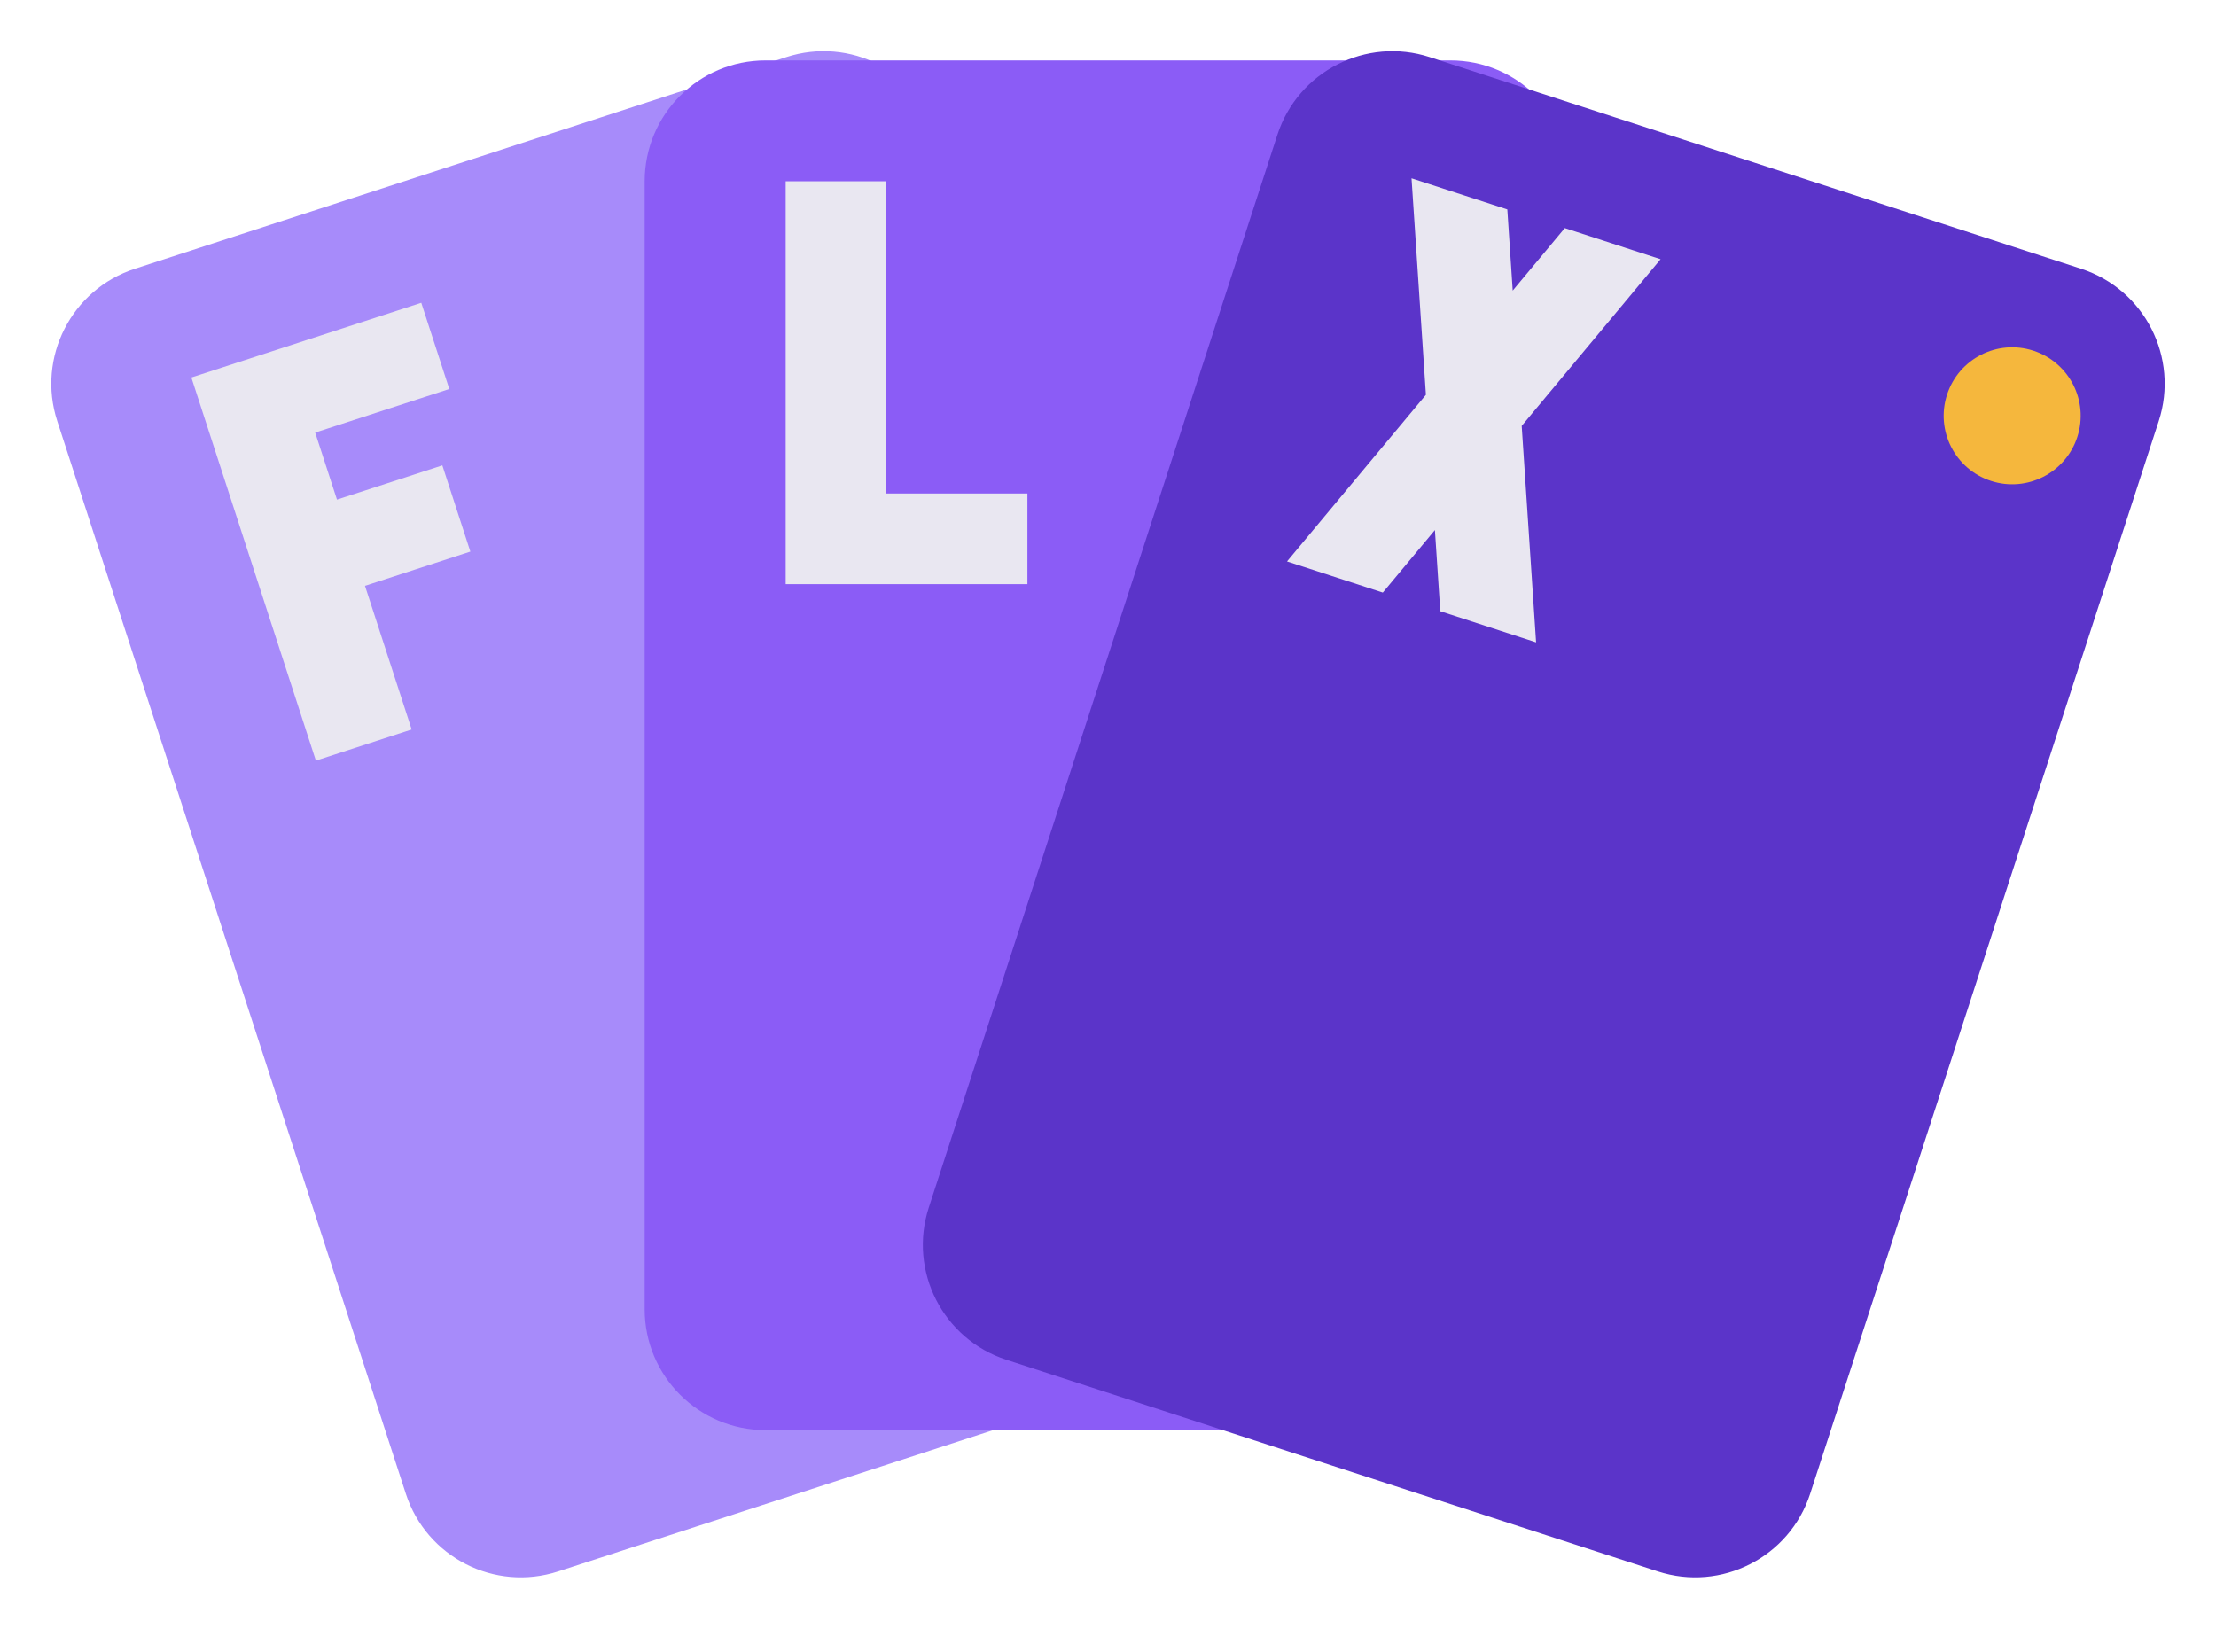
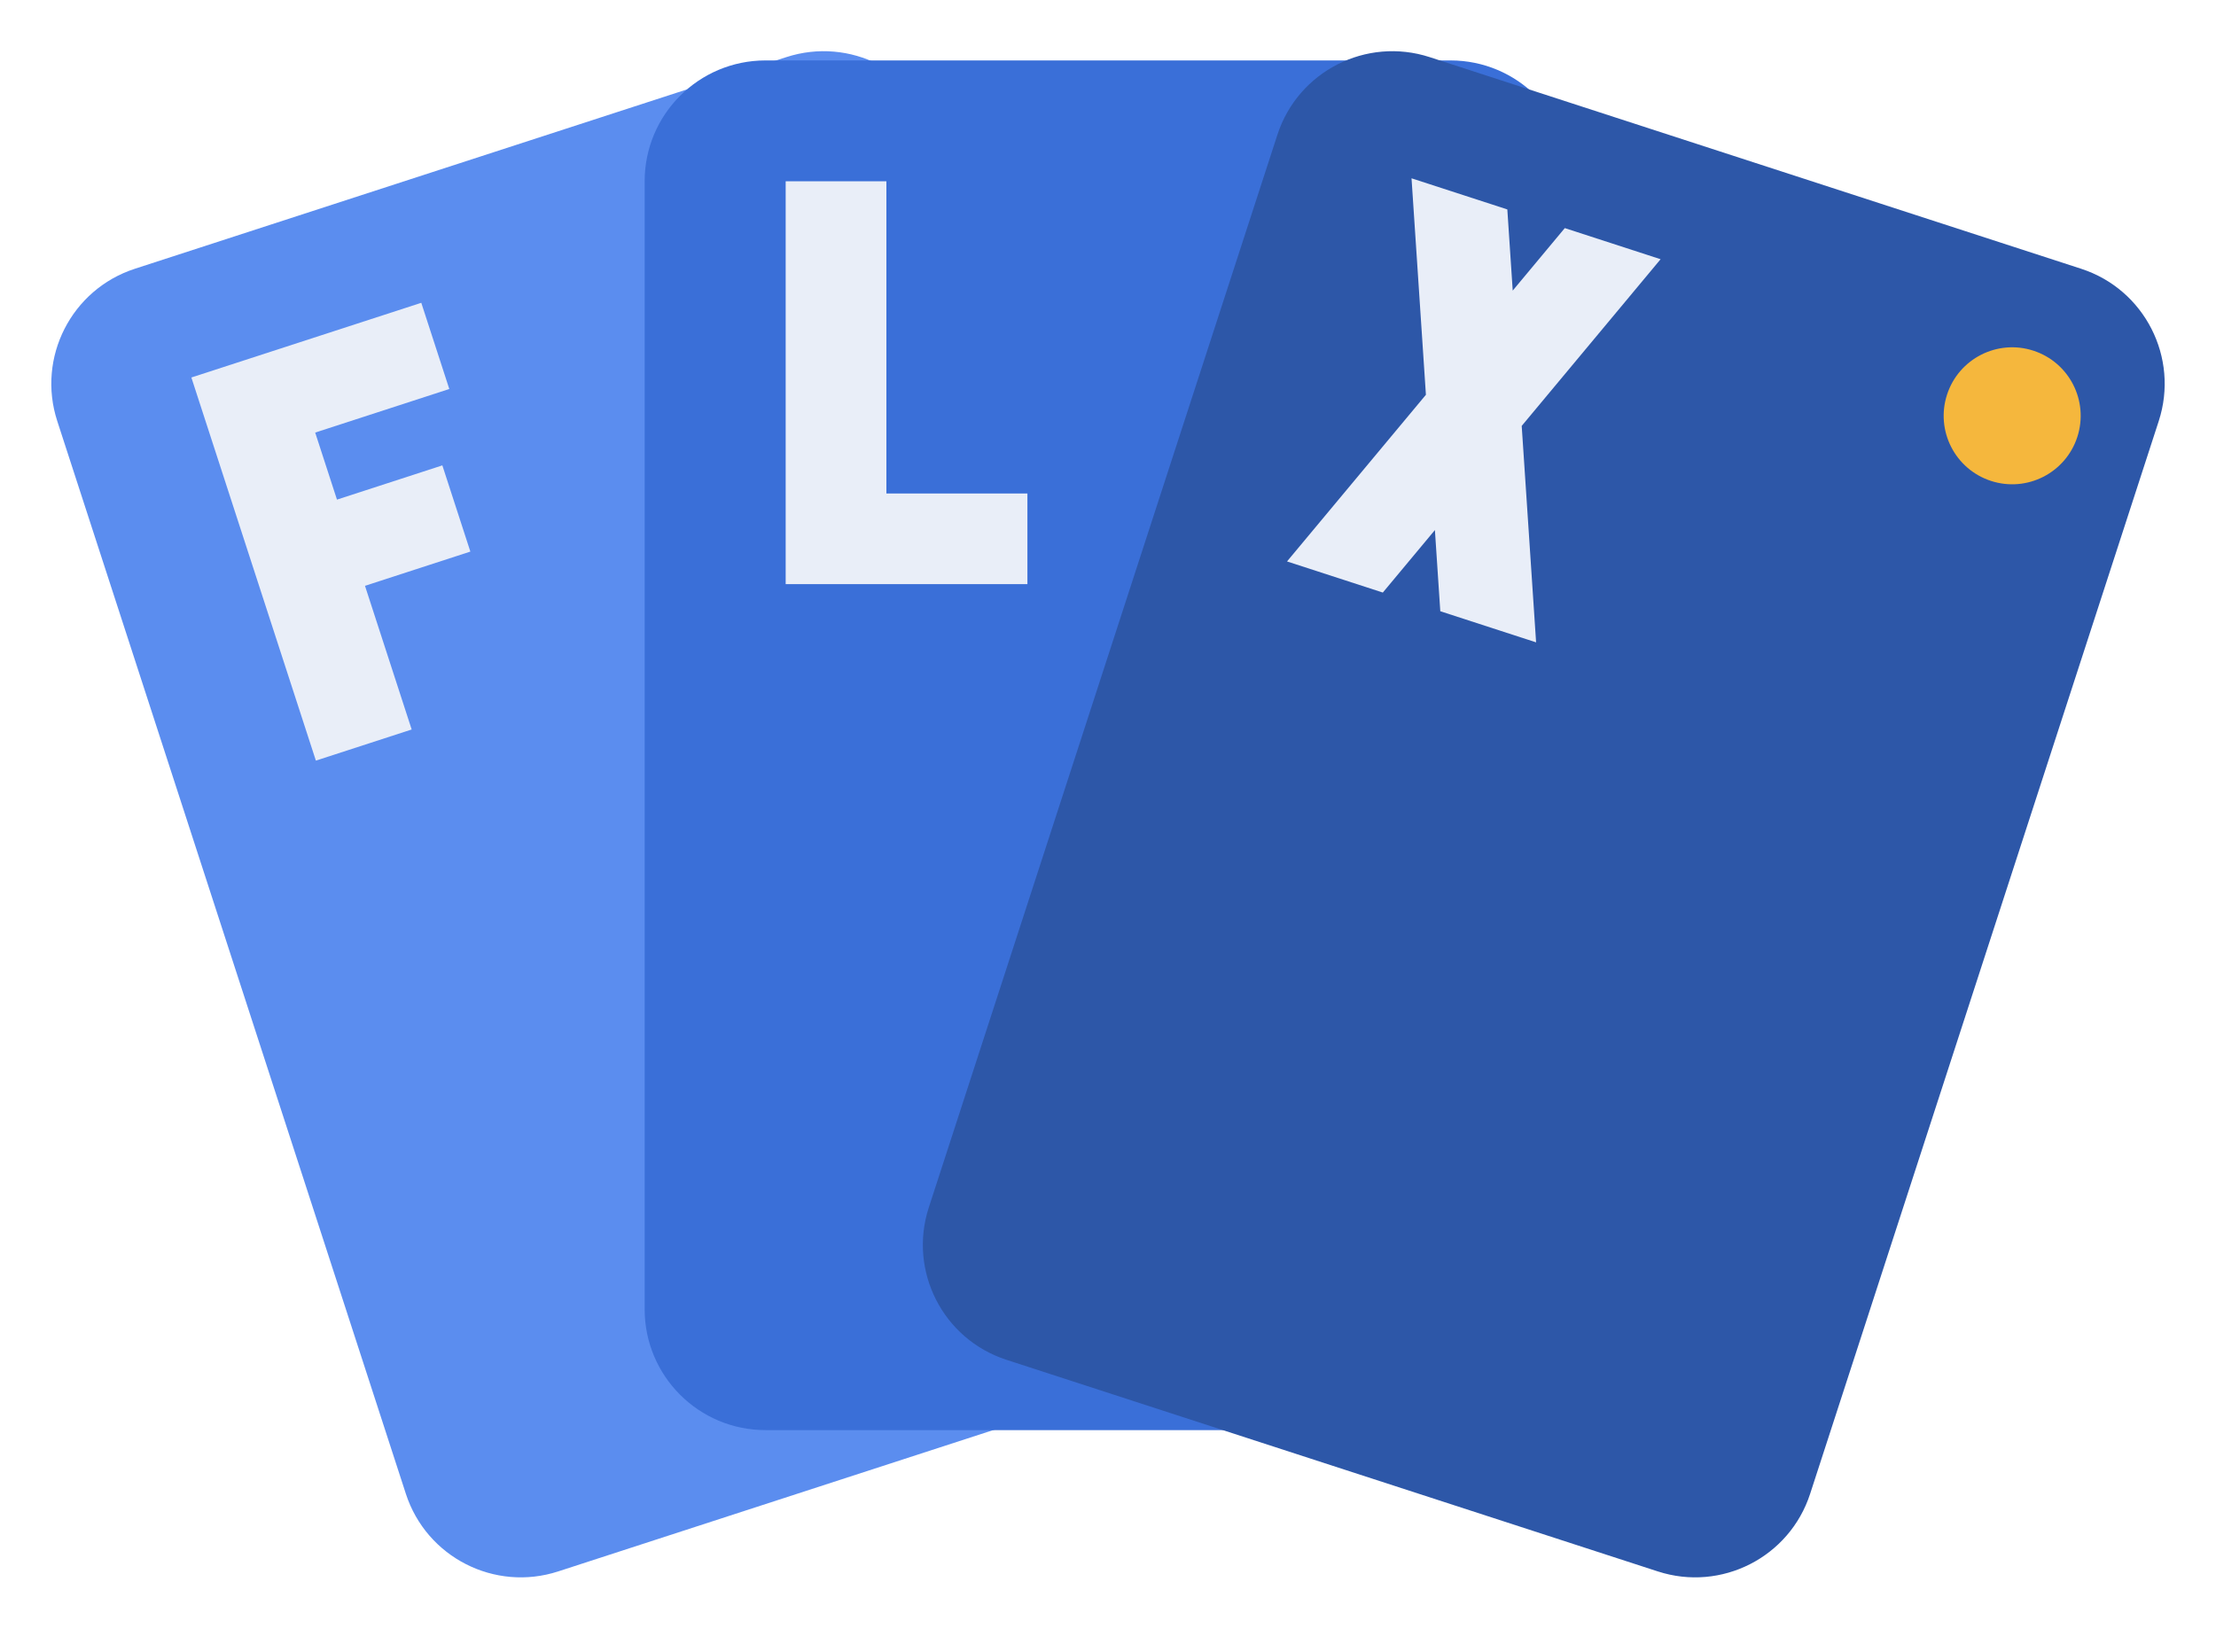
<svg xmlns="http://www.w3.org/2000/svg" viewBox="15 17 110 82">
  <g transform="rotate(-18 70 124)">
-     <rect x="47" y="20" width="46" height="68" rx="6" fill="#a78bfa" />
-     <path transform="translate(54,26)" d="M0 0H12V4.5H5V8H10.5V12.5H5V20H0Z" fill="#e9e7f1" />
+     <rect x="47" y="20" width="46" height="68" rx="6" fill="#5b8def" />
+     <path transform="translate(54,26)" d="M0 0H12V4.5H5V8H10.5V12.5H5V20H0Z" fill="#e9eef8" />
  </g>
  <g>
-     <rect x="47" y="20" width="46" height="68" rx="6" fill="#8b5cf6" />
-     <path transform="translate(54,26)" d="M0 0H5V15.5H12V20H0Z" fill="#e9e7f1" />
+     <rect x="47" y="20" width="46" height="68" rx="6" fill="#3a6fd8" />
+     <path transform="translate(54,26)" d="M0 0H5V15.5H12V20H0Z" fill="#e9eef8" />
  </g>
  <g transform="rotate(18 70 124)">
-     <rect x="47" y="20" width="46" height="68" rx="6" fill="#5b34c9" />
-     <path transform="translate(54,26)" d="M0 0H5L13 20H8Z M8 0H13L5 20H0Z" fill="#e9e7f1" />
+     <rect x="47" y="20" width="46" height="68" rx="6" fill="#2d57a8" />
+     <path transform="translate(54,26)" d="M0 0H5L13 20H8Z M8 0H13L5 20H0Z" fill="#e9eef8" />
    <circle cx="86" cy="28" r="3.4" fill="#f5b73d" />
  </g>
</svg>
